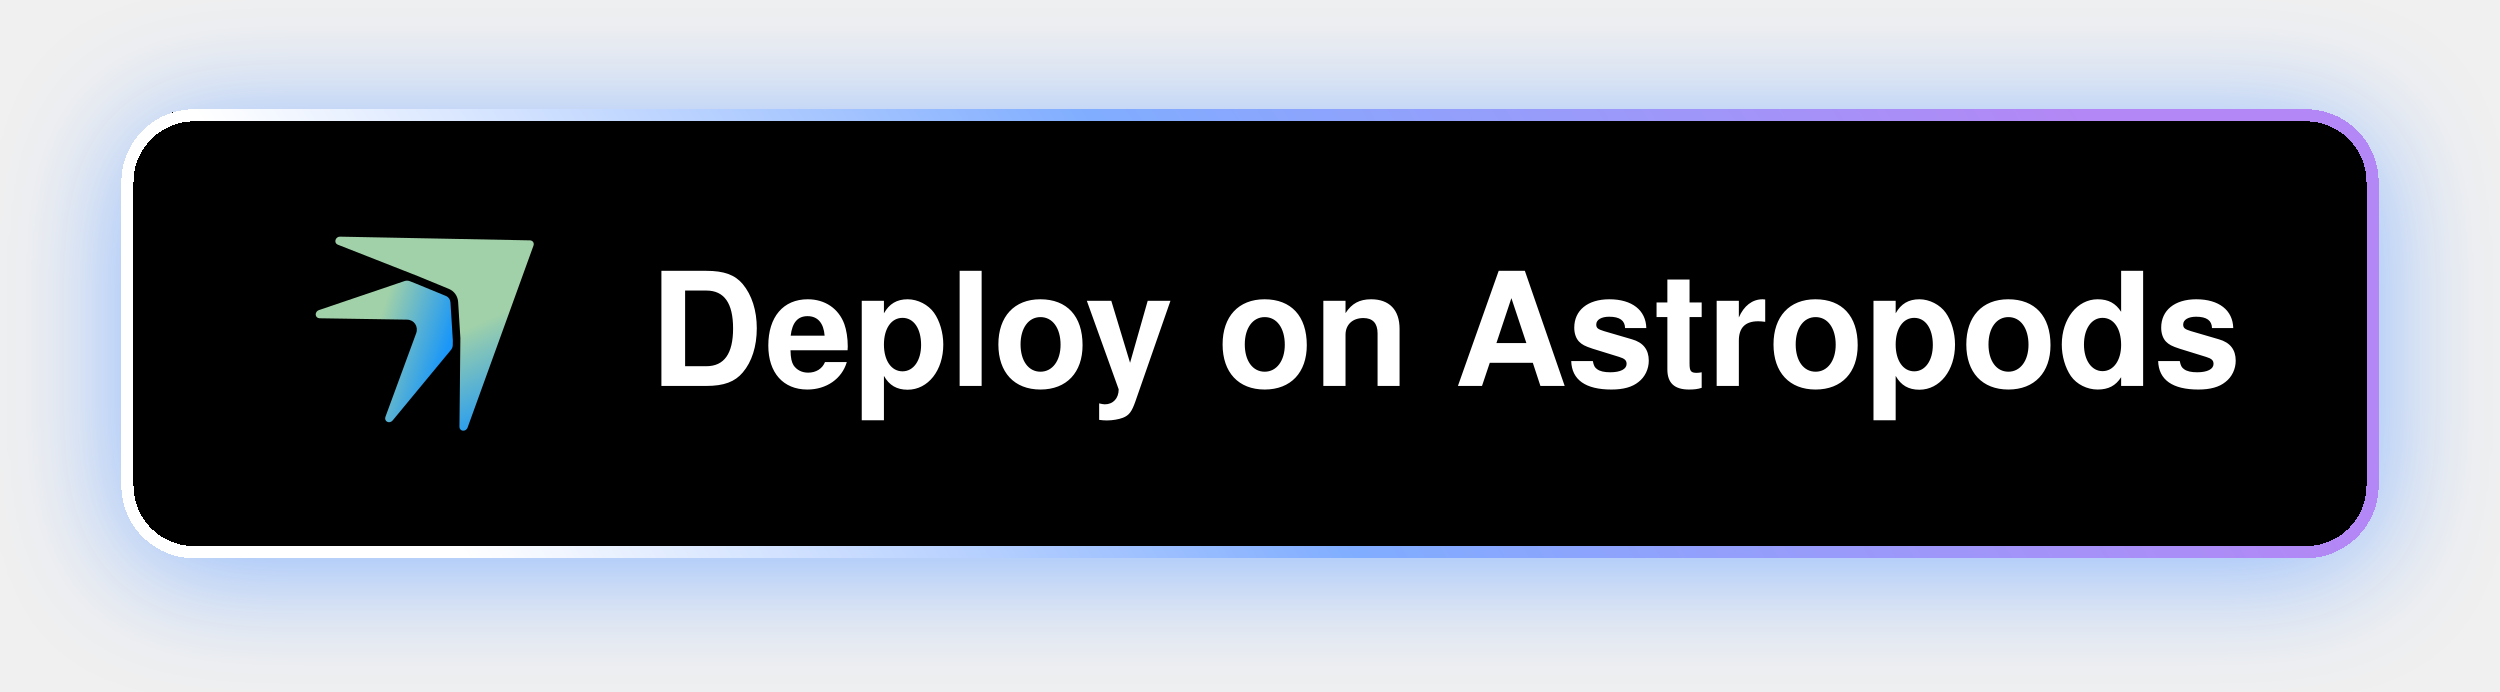
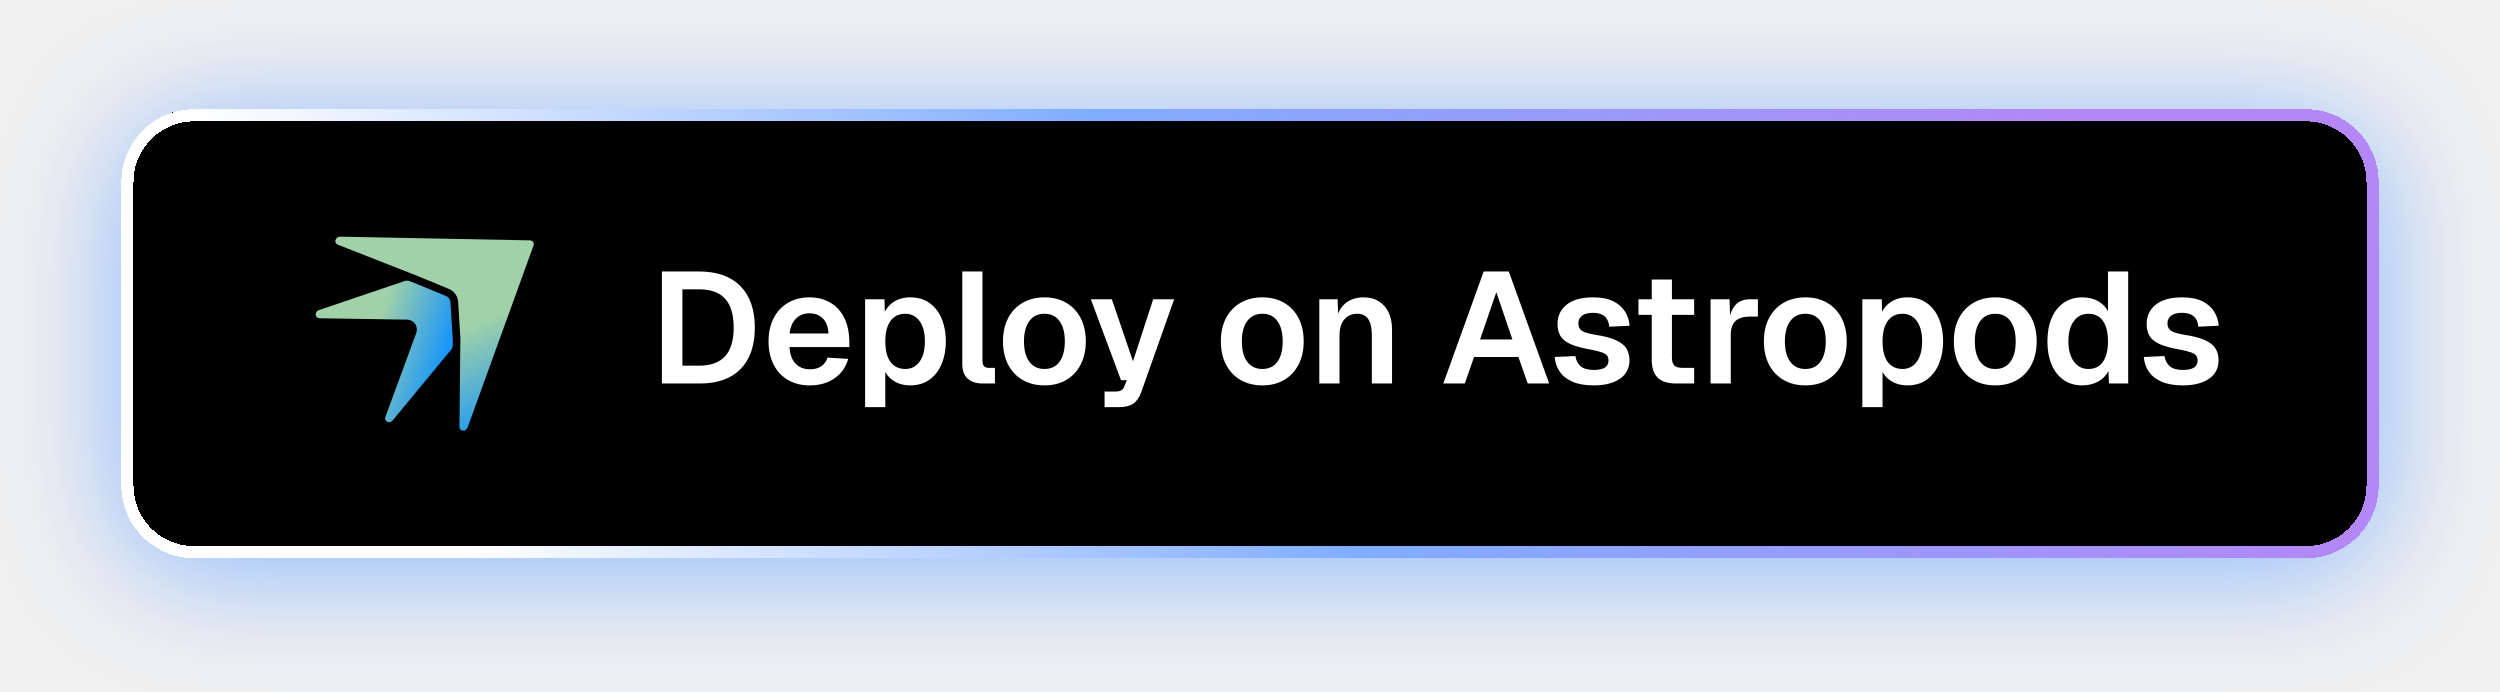
<svg xmlns="http://www.w3.org/2000/svg" width="206" height="57" viewBox="0 0 206 57" fill="none">
  <g filter="url(#filter0_d_27_3)">
    <rect x="10" y="9" width="186" height="37" rx="6" fill="black" shape-rendering="crispEdges" />
    <rect x="10.5" y="9.5" width="185" height="36" rx="5.5" stroke="url(#paint0_linear_27_3)" shape-rendering="crispEdges" />
    <svg x="26" y="19.5" width="18" height="16" viewBox="0 0 31.39 27.94">
      <path d="M2.852 0.48 C2.932 0.198 3.203 -0.006 3.492 0 L30.843 0.534 C31.027 0.538 31.191 0.625 31.289 0.772 C31.388 0.918 31.407 1.106 31.342 1.283 L21.852 27.487 C21.751 27.766 21.466 27.95 21.18 27.922 C20.893 27.894 20.685 27.664 20.689 27.376 L20.822 14.605 L20.498 9.403 C20.446 8.552 19.934 7.832 19.157 7.513 L14.963 5.786 L14.97 5.783 L3.167 1.149 C2.904 1.045 2.772 0.763 2.852 0.481 V0.48 H2.852 Z" fill="url(#paint1_linear_27_3)" />
      <path d="M19.735 14.931 L19.719 14.672 L19.395 9.47 C19.369 9.041 19.123 8.691 18.737 8.532 L14.543 6.806 L14.268 6.692 L13.546 6.409 C13.303 6.313 13.034 6.306 12.787 6.39 L0.46 10.569 C0.173 10.665 -0.019 10.948 0.002 11.236 C0.024 11.525 0.255 11.739 0.549 11.744 L13.146 11.941 C14.17 11.958 14.816 12.93 14.457 13.91 L10.034 25.936 C9.93 26.218 10.039 26.516 10.293 26.643 C10.548 26.77 10.873 26.691 11.068 26.456 L19.474 16.285 C19.635 16.09 19.724 15.847 19.727 15.594 L19.735 14.931 V14.931 Z" fill="url(#paint2_linear_27_3)" />
    </svg>
-     <text x="53.5" y="31.8" font-family="-apple-system, BlinkMacSystemFont, 'Segoe UI', Helvetica, Arial, sans-serif" font-size="13" font-weight="600" fill="white">Deploy on Astropods</text>
+     <path d="M54.54 31.6V22.37H57.608Q59.818 22.37 61.008 23.573Q62.197 24.775 62.197 26.998Q62.197 29.208 61.027 30.404Q59.857 31.6 57.686 31.6ZM56.23 30.131H57.608Q59.051 30.131 59.753 29.351Q60.455 28.571 60.455 26.998Q60.455 25.399 59.753 24.619Q59.051 23.839 57.608 23.839H56.23Z M66.734 31.756Q65.694 31.756 64.927 31.308Q64.16 30.859 63.744 30.04Q63.328 29.221 63.328 28.129Q63.328 27.037 63.744 26.225Q64.16 25.412 64.921 24.957Q65.681 24.502 66.695 24.502Q67.683 24.502 68.43 24.944Q69.178 25.386 69.581 26.218Q69.984 27.05 69.984 28.22V28.597H65.057Q65.109 29.507 65.558 29.968Q66.006 30.43 66.747 30.43Q67.306 30.43 67.677 30.177Q68.047 29.923 68.19 29.468L69.893 29.572Q69.607 30.586 68.768 31.171Q67.93 31.756 66.734 31.756ZM65.057 27.479H68.268Q68.216 26.634 67.787 26.224Q67.358 25.815 66.695 25.815Q66.032 25.815 65.596 26.244Q65.161 26.673 65.057 27.479Z M71.284 33.55V24.658H72.883L72.922 26.14L72.753 26.062Q73.013 25.295 73.605 24.899Q74.196 24.502 74.989 24.502Q75.977 24.502 76.633 24.996Q77.29 25.49 77.615 26.309Q77.94 27.128 77.94 28.129Q77.94 29.13 77.608 29.949Q77.277 30.768 76.62 31.262Q75.964 31.756 74.976 31.756Q74.456 31.756 74.007 31.574Q73.559 31.392 73.24 31.054Q72.922 30.716 72.792 30.261L72.948 30.131V33.55ZM74.586 30.404Q75.34 30.404 75.775 29.8Q76.211 29.195 76.211 28.129Q76.211 27.063 75.775 26.459Q75.34 25.854 74.586 25.854Q74.079 25.854 73.715 26.108Q73.351 26.361 73.149 26.868Q72.948 27.375 72.948 28.129Q72.948 28.883 73.143 29.39Q73.338 29.897 73.708 30.151Q74.079 30.404 74.586 30.404Z M80.956 31.6Q80.202 31.6 79.747 31.21Q79.292 30.82 79.292 29.962V22.37H80.956V29.793Q80.956 30.053 81.093 30.183Q81.229 30.313 81.476 30.313H81.983V31.6Z M86.065 31.756Q85.038 31.756 84.264 31.308Q83.491 30.859 83.069 30.04Q82.646 29.221 82.646 28.129Q82.646 27.024 83.069 26.212Q83.491 25.399 84.264 24.951Q85.038 24.502 86.065 24.502Q87.092 24.502 87.859 24.951Q88.626 25.399 89.048 26.212Q89.471 27.024 89.471 28.129Q89.471 29.221 89.048 30.04Q88.626 30.859 87.859 31.308Q87.092 31.756 86.065 31.756ZM86.065 30.404Q86.871 30.404 87.306 29.806Q87.742 29.208 87.742 28.129Q87.742 27.063 87.306 26.459Q86.871 25.854 86.065 25.854Q85.259 25.854 84.817 26.459Q84.375 27.063 84.375 28.129Q84.375 29.208 84.817 29.806Q85.259 30.404 86.065 30.404Z M91.018 33.55V32.263H91.902Q92.24 32.263 92.403 32.159Q92.565 32.055 92.656 31.808L92.851 31.327H92.37L89.887 24.658H91.616L93.358 29.767L95.022 24.658H96.751L94.034 32.328Q93.8 32.978 93.377 33.264Q92.955 33.55 92.201 33.55Z M104.018 31.756Q102.991 31.756 102.218 31.308Q101.444 30.859 101.022 30.04Q100.599 29.221 100.599 28.129Q100.599 27.024 101.022 26.212Q101.444 25.399 102.218 24.951Q102.991 24.502 104.018 24.502Q105.045 24.502 105.812 24.951Q106.579 25.399 107.001 26.212Q107.424 27.024 107.424 28.129Q107.424 29.221 107.001 30.04Q106.579 30.859 105.812 31.308Q105.045 31.756 104.018 31.756ZM104.018 30.404Q104.824 30.404 105.26 29.806Q105.695 29.208 105.695 28.129Q105.695 27.063 105.26 26.459Q104.824 25.854 104.018 25.854Q103.212 25.854 102.77 26.459Q102.328 27.063 102.328 28.129Q102.328 29.208 102.77 29.806Q103.212 30.404 104.018 30.404Z M108.711 31.6V24.658H110.219L110.284 26.608L110.089 26.53Q110.193 25.802 110.518 25.36Q110.843 24.918 111.311 24.71Q111.779 24.502 112.338 24.502Q113.105 24.502 113.631 24.84Q114.158 25.178 114.431 25.77Q114.704 26.361 114.704 27.141V31.6H113.04V27.674Q113.04 27.089 112.923 26.686Q112.806 26.283 112.539 26.069Q112.273 25.854 111.831 25.854Q111.168 25.854 110.771 26.322Q110.375 26.79 110.375 27.674V31.6Z M118.929 31.6 122.257 22.37H124.324L127.652 31.6H125.884L125.117 29.416H121.464L120.697 31.6ZM121.958 27.973H124.623L123.297 24.073Z M131.331 31.756Q130.278 31.756 129.582 31.457Q128.887 31.158 128.523 30.625Q128.159 30.092 128.107 29.416L129.81 29.338Q129.901 29.884 130.252 30.183Q130.603 30.482 131.344 30.482Q131.929 30.482 132.234 30.294Q132.54 30.105 132.54 29.702Q132.54 29.468 132.429 29.312Q132.319 29.156 132 29.039Q131.682 28.922 131.071 28.805Q130.018 28.623 129.42 28.357Q128.822 28.09 128.582 27.687Q128.341 27.284 128.341 26.686Q128.341 25.711 129.089 25.107Q129.836 24.502 131.279 24.502Q132.28 24.502 132.923 24.821Q133.567 25.139 133.899 25.666Q134.23 26.192 134.282 26.842L132.592 26.92Q132.579 26.595 132.436 26.335Q132.293 26.075 132.007 25.926Q131.721 25.776 131.253 25.776Q130.668 25.776 130.363 26.01Q130.057 26.244 130.057 26.634Q130.057 26.907 130.18 27.089Q130.304 27.271 130.603 27.382Q130.902 27.492 131.422 27.583Q132.488 27.739 133.112 28.012Q133.736 28.285 134.002 28.695Q134.269 29.104 134.269 29.676Q134.269 30.677 133.469 31.217Q132.67 31.756 131.331 31.756Z M138.117 31.6Q137.077 31.6 136.589 31.119Q136.102 30.638 136.102 29.611V23.033H137.766V29.455Q137.766 29.936 137.974 30.125Q138.182 30.313 138.624 30.313H139.599V31.6ZM135.01 25.945V24.658H139.599V25.945Z M140.951 31.6V24.658H142.511L142.576 26.582L142.433 26.556Q142.589 25.555 143.024 25.107Q143.46 24.658 144.214 24.658H144.851V26.088H144.201Q143.668 26.088 143.317 26.244Q142.966 26.4 142.791 26.732Q142.615 27.063 142.615 27.596V31.6Z M148.764 31.756Q147.737 31.756 146.964 31.308Q146.19 30.859 145.767 30.04Q145.345 29.221 145.345 28.129Q145.345 27.024 145.767 26.212Q146.19 25.399 146.964 24.951Q147.737 24.502 148.764 24.502Q149.791 24.502 150.558 24.951Q151.325 25.399 151.748 26.212Q152.17 27.024 152.17 28.129Q152.17 29.221 151.748 30.04Q151.325 30.859 150.558 31.308Q149.791 31.756 148.764 31.756ZM148.764 30.404Q149.57 30.404 150.005 29.806Q150.441 29.208 150.441 28.129Q150.441 27.063 150.005 26.459Q149.57 25.854 148.764 25.854Q147.958 25.854 147.516 26.459Q147.074 27.063 147.074 28.129Q147.074 29.208 147.516 29.806Q147.958 30.404 148.764 30.404Z M153.457 33.55V24.658H155.056L155.095 26.14L154.926 26.062Q155.186 25.295 155.778 24.899Q156.369 24.502 157.162 24.502Q158.15 24.502 158.806 24.996Q159.463 25.49 159.788 26.309Q160.113 27.128 160.113 28.129Q160.113 29.13 159.781 29.949Q159.45 30.768 158.793 31.262Q158.137 31.756 157.149 31.756Q156.629 31.756 156.18 31.574Q155.732 31.392 155.413 31.054Q155.095 30.716 154.965 30.261L155.121 30.131V33.55ZM156.759 30.404Q157.513 30.404 157.948 29.8Q158.384 29.195 158.384 28.129Q158.384 27.063 157.948 26.459Q157.513 25.854 156.759 25.854Q156.252 25.854 155.888 26.108Q155.524 26.361 155.322 26.868Q155.121 27.375 155.121 28.129Q155.121 28.883 155.316 29.39Q155.511 29.897 155.882 30.151Q156.252 30.404 156.759 30.404Z M164.416 31.756Q163.389 31.756 162.615 31.308Q161.842 30.859 161.42 30.04Q160.997 29.221 160.997 28.129Q160.997 27.024 161.42 26.212Q161.842 25.399 162.615 24.951Q163.389 24.502 164.416 24.502Q165.443 24.502 166.21 24.951Q166.977 25.399 167.399 26.212Q167.822 27.024 167.822 28.129Q167.822 29.221 167.399 30.04Q166.977 30.859 166.21 31.308Q165.443 31.756 164.416 31.756ZM164.416 30.404Q165.222 30.404 165.658 29.806Q166.093 29.208 166.093 28.129Q166.093 27.063 165.658 26.459Q165.222 25.854 164.416 25.854Q163.61 25.854 163.168 26.459Q162.726 27.063 162.726 28.129Q162.726 29.208 163.168 29.806Q163.61 30.404 164.416 30.404Z M171.579 31.756Q170.695 31.756 170.052 31.314Q169.408 30.872 169.057 30.053Q168.706 29.234 168.706 28.129Q168.706 27.024 169.057 26.205Q169.408 25.386 170.058 24.944Q170.708 24.502 171.579 24.502Q172.307 24.502 172.86 24.801Q173.412 25.1 173.698 25.646V22.37H175.362V31.6H173.776L173.737 30.573Q173.451 31.132 172.879 31.444Q172.307 31.756 171.579 31.756ZM172.086 30.404Q172.606 30.404 172.964 30.144Q173.321 29.884 173.51 29.37Q173.698 28.857 173.698 28.129Q173.698 27.388 173.51 26.881Q173.321 26.374 172.964 26.114Q172.606 25.854 172.086 25.854Q171.332 25.854 170.884 26.459Q170.435 27.063 170.435 28.129Q170.435 29.169 170.884 29.787Q171.332 30.404 172.086 30.404Z M179.873 31.756Q178.82 31.756 178.125 31.457Q177.429 31.158 177.065 30.625Q176.701 30.092 176.649 29.416L178.352 29.338Q178.443 29.884 178.794 30.183Q179.145 30.482 179.886 30.482Q180.471 30.482 180.776 30.294Q181.082 30.105 181.082 29.702Q181.082 29.468 180.971 29.312Q180.861 29.156 180.542 29.039Q180.224 28.922 179.613 28.805Q178.56 28.623 177.962 28.357Q177.364 28.09 177.124 27.687Q176.883 27.284 176.883 26.686Q176.883 25.711 177.63 25.107Q178.378 24.502 179.821 24.502Q180.822 24.502 181.466 24.821Q182.109 25.139 182.44 25.666Q182.772 26.192 182.824 26.842L181.134 26.92Q181.121 26.595 180.978 26.335Q180.835 26.075 180.549 25.926Q180.263 25.776 179.795 25.776Q179.21 25.776 178.904 26.01Q178.599 26.244 178.599 26.634Q178.599 26.907 178.722 27.089Q178.846 27.271 179.145 27.382Q179.444 27.492 179.964 27.583Q181.03 27.739 181.654 28.012Q182.278 28.285 182.544 28.695Q182.811 29.104 182.811 29.676Q182.811 30.677 182.012 31.217Q181.212 31.756 179.873 31.756Z" fill="white" />
  </g>
  <defs>
    <filter id="filter0_d_27_3" x="0" y="0" width="206" height="57" filterUnits="userSpaceOnUse" color-interpolation-filters="sRGB">
      <feFlood flood-opacity="0" result="BackgroundImageFix" />
      <feColorMatrix in="SourceAlpha" type="matrix" values="0 0 0 0 0 0 0 0 0 0 0 0 0 0 0 0 0 0 127 0" result="hardAlpha" />
      <feOffset dy="1" />
      <feGaussianBlur stdDeviation="5" />
      <feComposite in2="hardAlpha" operator="out" />
      <feColorMatrix type="matrix" values="0 0 0 0 0.545 0 0 0 0 0.718 0 0 0 0 1 0 0 0 1 0" />
      <feBlend mode="normal" in2="BackgroundImageFix" result="effect1_dropShadow_27_3" />
      <feBlend mode="normal" in="SourceGraphic" in2="effect1_dropShadow_27_3" result="shape" />
    </filter>
    <linearGradient id="paint0_linear_27_3" x1="34.549" y1="46" x2="150.919" y2="-24.764" gradientUnits="userSpaceOnUse">
      <stop offset="0.024" stop-color="white" />
      <stop offset="0.486" stop-color="#80ADFF" />
      <stop offset="1" stop-color="#B387F5" />
    </linearGradient>
    <linearGradient id="paint1_linear_27_3" x1="28.781" y1="27.002" x2="22.468" y2="12.869" gradientUnits="userSpaceOnUse">
      <stop stop-color="#1A97F8" />
      <stop offset="1" stop-color="#A1D1A8" />
    </linearGradient>
    <linearGradient id="paint2_linear_27_3" x1="18.139" y1="18.536" x2="8.095" y2="15.292" gradientUnits="userSpaceOnUse">
      <stop stop-color="#1A97F8" />
      <stop offset="1" stop-color="#A1D1A8" />
    </linearGradient>
  </defs>
</svg>
